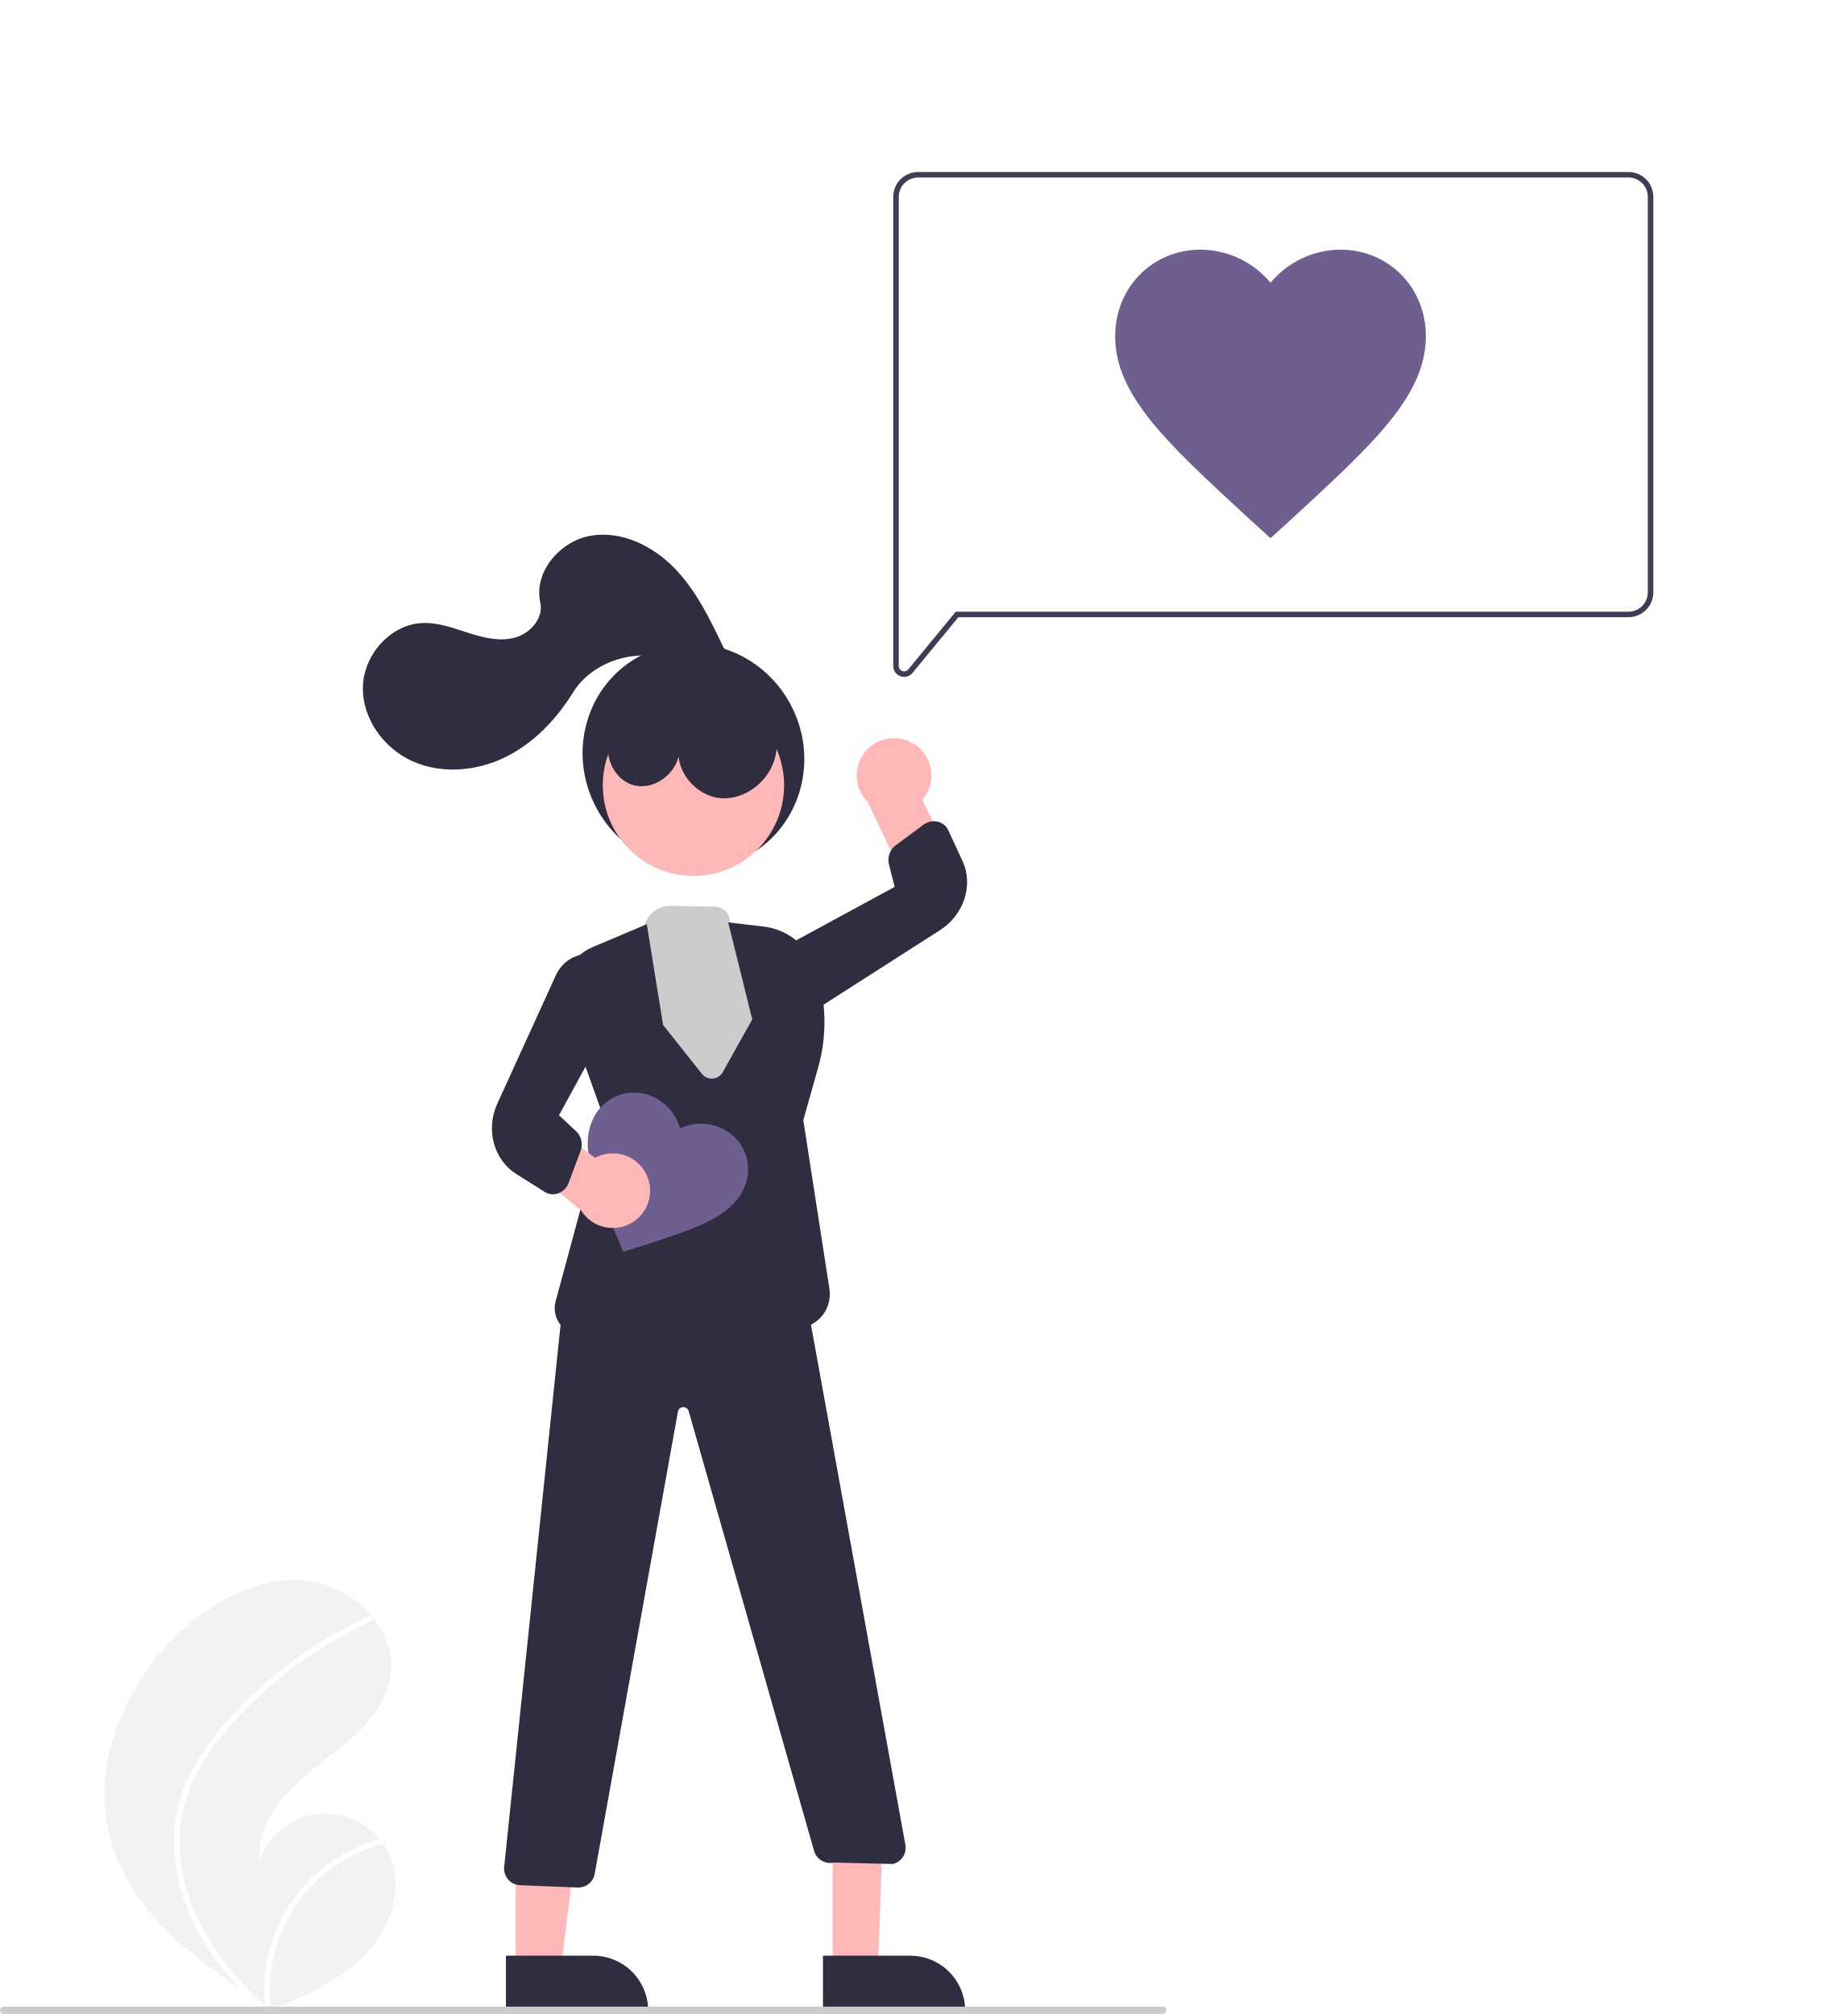
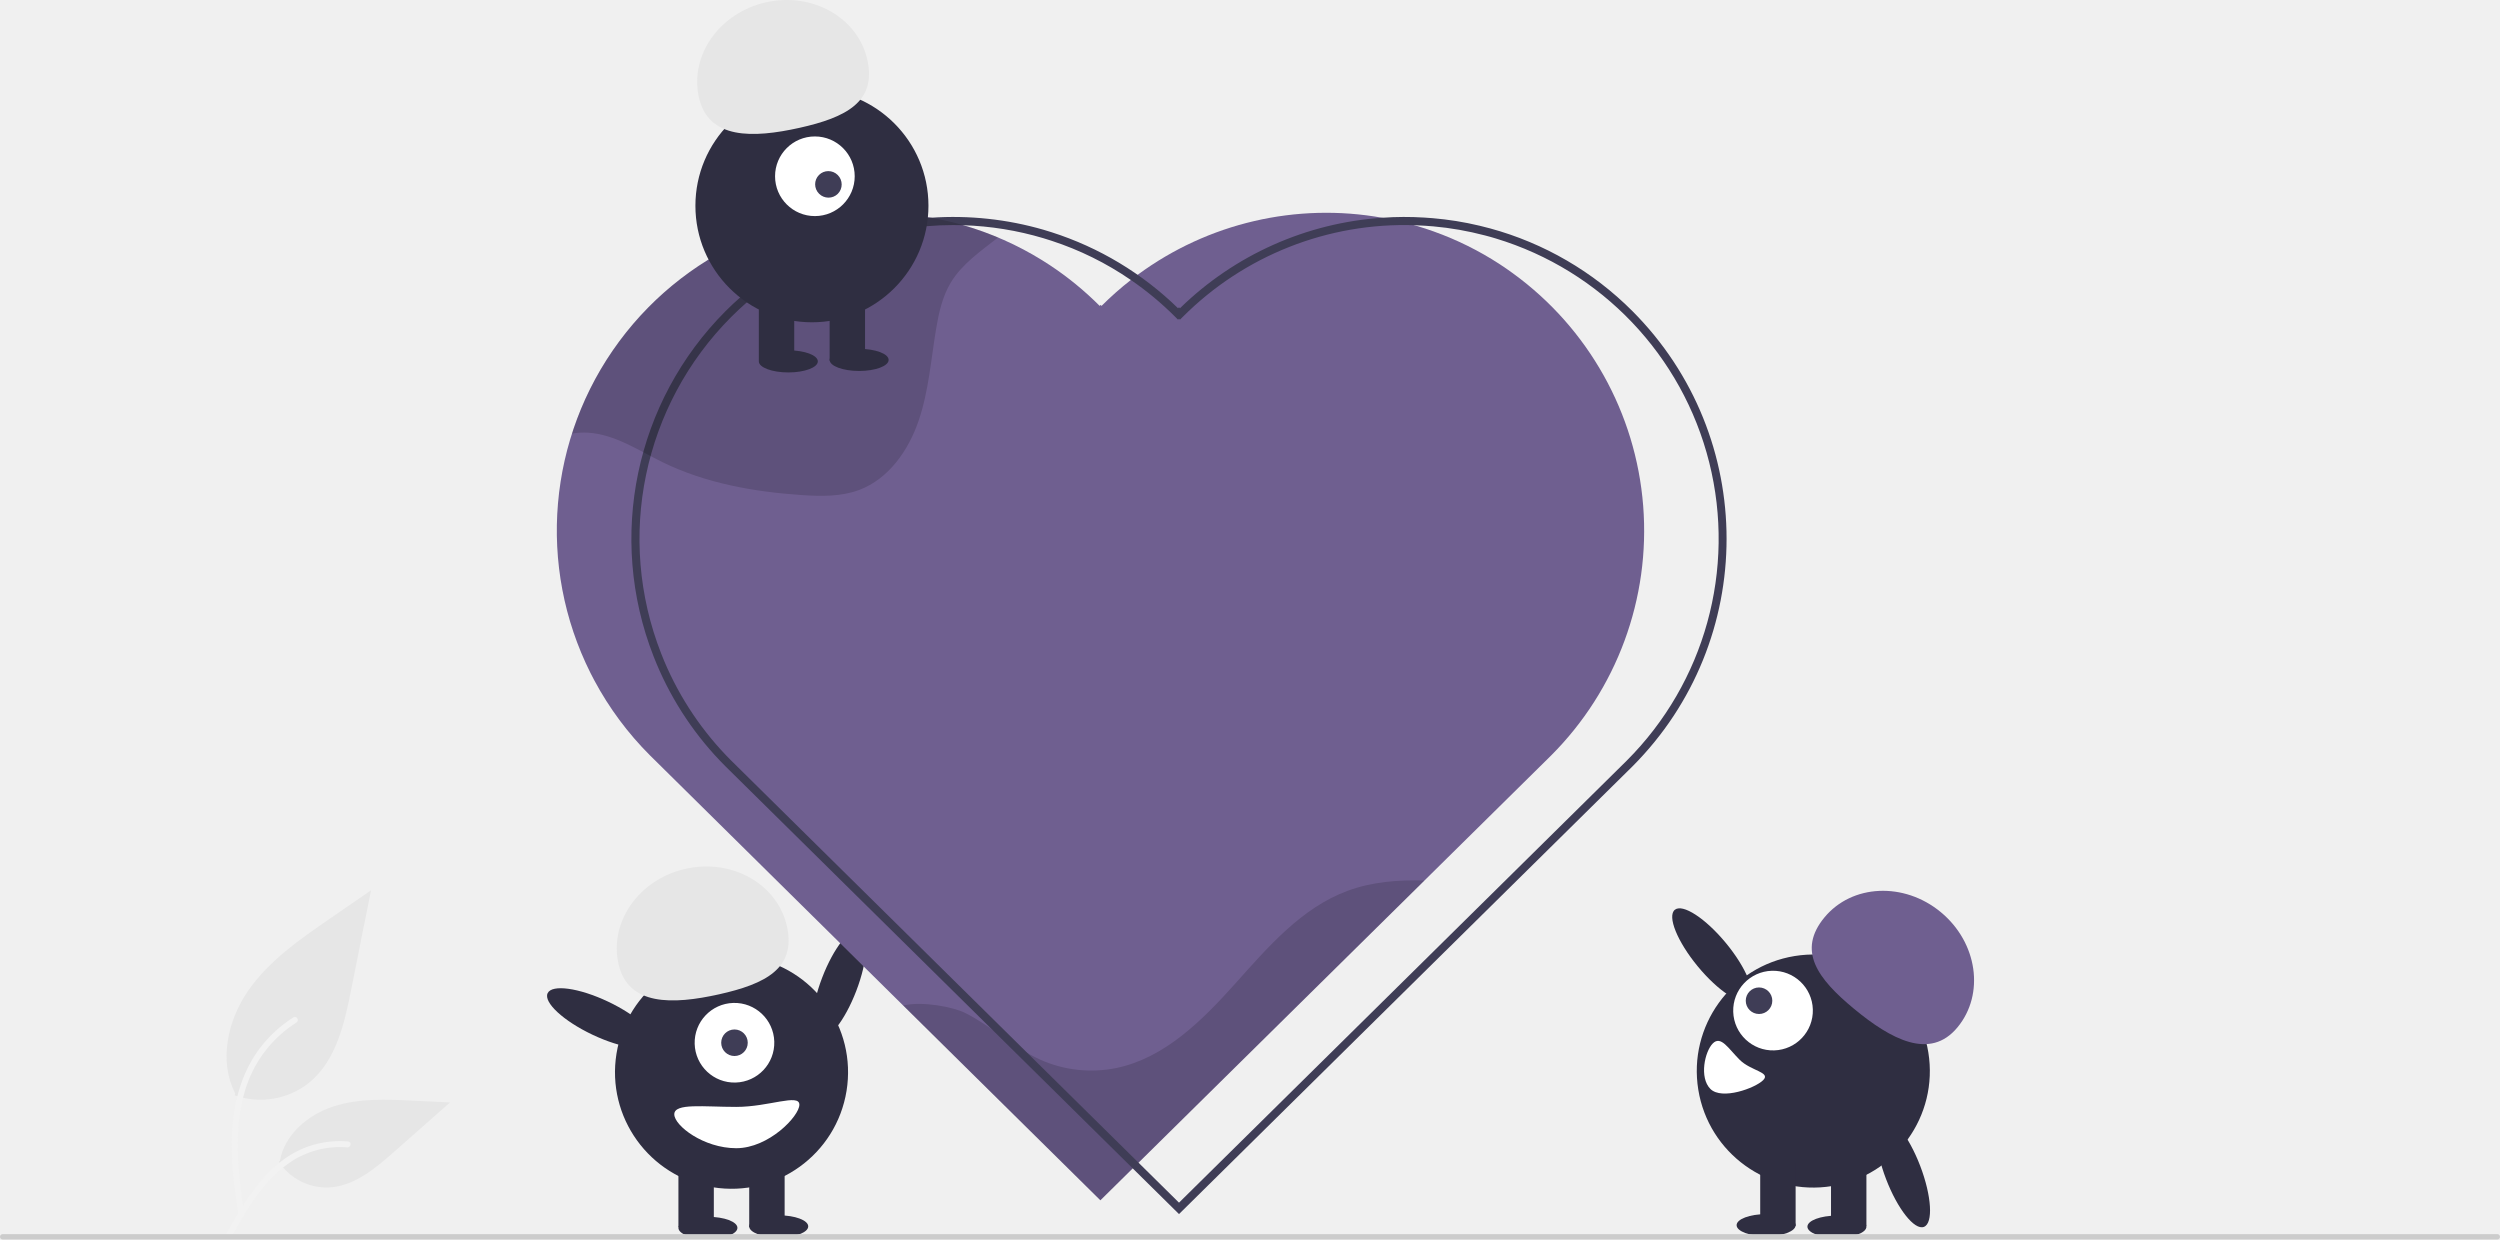
- <svg xmlns="http://www.w3.org/2000/svg" width="333" height="363" viewBox="0 0 333 363" fill="none">
-   <g clip-path="url(#clip0)">
-     <rect width="344" height="363" fill="white" />
-     <path d="M20.008 331.867C23.37 343.519 33.184 351.676 43.422 358.604C44.851 359.572 46.281 360.518 47.711 361.441C47.721 361.445 47.731 361.454 47.741 361.458C47.809 361.502 47.879 361.547 47.943 361.591C48.238 361.781 48.533 361.972 48.826 362.16L48.665 362.232C48.665 362.232 48.507 362.316 48.68 362.245C48.731 362.224 48.785 362.204 48.837 362.183C54.784 359.786 60.837 357.212 65.395 352.722C70.123 348.059 72.886 340.746 70.326 334.62C69.989 333.817 69.564 333.055 69.058 332.347C68.851 332.05 68.627 331.766 68.394 331.487C66.982 329.764 65.136 328.449 63.047 327.676C60.957 326.903 58.699 326.7 56.505 327.087C54.311 327.475 52.259 328.44 50.562 329.883C48.865 331.326 47.583 333.194 46.848 335.296C46.096 328.298 51.87 322.436 57.427 318.111C62.986 313.788 69.304 309.081 70.379 302.122C70.979 298.25 69.631 294.497 67.177 291.485C67.101 291.394 67.025 291.302 66.947 291.213C63.959 287.705 59.757 285.452 55.179 284.905C46.654 284.019 38.374 288.529 32.181 294.451C22.213 303.981 16.187 318.618 20.008 331.867Z" fill="#F2F2F2" />
-     <path d="M36.032 316.626C34.396 319.169 33.14 321.938 32.303 324.844C31.596 327.441 31.281 330.129 31.369 332.819C31.597 338.355 33.152 343.756 35.904 348.566C37.977 352.215 40.502 355.588 43.422 358.604C44.851 359.572 46.281 360.517 47.711 361.44C47.721 361.445 47.731 361.454 47.741 361.458C47.809 361.502 47.879 361.547 47.943 361.591C48.238 361.781 48.533 361.971 48.826 362.159C48.826 362.159 48.507 362.316 48.68 362.245C48.731 362.224 48.785 362.204 48.837 362.183C48.303 357.816 48.826 353.384 50.359 349.26C51.893 345.137 54.394 341.44 57.651 338.481C60.917 335.566 64.825 333.465 69.058 332.347C68.851 332.05 68.627 331.765 68.394 331.487C66.759 331.945 65.168 332.546 63.639 333.285C58.175 335.907 53.7 340.218 50.877 345.58C48.345 350.448 47.255 355.938 47.736 361.404C47.491 361.182 47.247 360.956 47.009 360.732C42.49 356.522 38.476 351.689 35.759 346.111C33.402 341.388 32.244 336.158 32.386 330.882C32.608 325.129 34.902 319.8 38.223 315.161C41.863 310.212 46.163 305.783 51.004 301.998C55.882 298.093 61.221 294.8 66.9 292.191C67.028 292.132 67.128 292.025 67.18 291.894C67.231 291.762 67.23 291.616 67.177 291.485C67.139 291.368 67.056 291.27 66.947 291.213C66.89 291.189 66.829 291.177 66.768 291.18C66.707 291.183 66.647 291.199 66.592 291.228C65.891 291.551 65.195 291.878 64.504 292.219C58.751 295.06 53.374 298.605 48.495 302.771C43.783 306.786 39.347 311.373 36.032 316.626Z" fill="white" />
-     <path d="M134.81 154.24C144.42 148.991 147.814 136.697 142.39 126.782C136.966 116.867 124.778 113.085 115.168 118.334C105.557 123.584 102.164 135.878 107.588 145.793C113.012 155.708 125.199 159.49 134.81 154.24Z" fill="#2F2E41" />
-     <path d="M124.989 157.873C134.013 157.873 141.329 150.562 141.329 141.544C141.329 132.526 134.013 125.215 124.989 125.215C115.964 125.215 108.648 132.526 108.648 141.544C108.648 150.562 115.964 157.873 124.989 157.873Z" fill="#FFB8B8" />
-     <path d="M116.227 166.521L114.126 172.461L117.217 190.337L129.955 200.914L140.07 185.283L135.2 170.495L131.547 166.377C131.583 166.007 131.542 165.633 131.426 165.28C131.311 164.926 131.123 164.6 130.876 164.322C130.629 164.045 130.326 163.821 129.988 163.665C129.65 163.51 129.284 163.426 128.911 163.419L120.934 163.263C119.906 163.243 118.899 163.547 118.054 164.132C117.209 164.717 116.57 165.553 116.227 166.521Z" fill="#CCCCCC" />
-     <path d="M150.078 354.821L158.235 354.819L159.361 323.381L150.076 323.382L150.078 354.821Z" fill="#FFB8B8" />
-     <path d="M173.966 362.387L148.331 362.389L148.33 352.492L164.061 352.49C166.688 352.49 169.207 353.533 171.065 355.388C172.922 357.244 173.966 359.762 173.966 362.387L173.966 362.387Z" fill="#2F2E41" />
-     <path d="M92.939 354.821L101.096 354.819L104.975 323.381L92.937 323.382L92.939 354.821Z" fill="#FFB8B8" />
-     <path d="M116.827 362.387L91.192 362.389L91.191 352.492L106.922 352.49C109.549 352.49 112.068 353.533 113.926 355.388C115.783 357.244 116.827 359.762 116.827 362.387L116.827 362.387Z" fill="#2F2E41" />
-     <path d="M164.657 134.035C165.494 134.541 166.21 135.224 166.754 136.036C167.298 136.848 167.657 137.77 167.806 138.736C167.956 139.702 167.891 140.689 167.617 141.627C167.344 142.565 166.867 143.432 166.222 144.167L172.968 157.876L165.631 164.005L156.376 144.511C155.213 143.345 154.518 141.795 154.423 140.152C154.328 138.509 154.84 136.888 155.86 135.597C156.881 134.306 158.34 133.434 159.962 133.146C161.583 132.858 163.254 133.174 164.657 134.035H164.657Z" fill="#FFB8B8" />
-     <path d="M116.025 241.388C112.049 241.337 108.08 241.044 104.139 240.512C103.464 240.427 102.816 240.199 102.238 239.842C101.659 239.485 101.164 239.009 100.785 238.445C100.407 237.881 100.154 237.242 100.043 236.572C99.933 235.902 99.968 235.216 100.145 234.56L108.974 201.89L101.864 181.955C101.098 179.802 101.184 177.438 102.104 175.347C103.024 173.255 104.709 171.594 106.815 170.702L116.582 166.576L119.517 184.735L126.511 193.547C126.743 193.839 127.044 194.07 127.387 194.219C127.73 194.368 128.104 194.43 128.476 194.399C128.849 194.369 129.208 194.248 129.523 194.046C129.837 193.844 130.097 193.568 130.279 193.241L135.59 183.729L131.251 166.249L137.719 167.013C139.807 167.267 141.782 168.102 143.419 169.422C145.055 170.743 146.287 172.496 146.975 174.483C148.963 180.259 149.136 186.504 147.472 192.382L144.792 201.897L149.498 232.294C149.627 233.123 149.586 233.968 149.378 234.78C149.17 235.592 148.799 236.354 148.288 237.018C147.776 237.683 147.135 238.237 146.404 238.647C145.672 239.056 144.865 239.313 144.03 239.402C141.023 239.748 137.995 239.875 134.969 239.781C132.224 239.664 130.295 237.991 129.393 234.943C129.344 234.764 129.238 234.607 129.091 234.494C128.944 234.382 128.764 234.32 128.579 234.319C128.394 234.318 128.213 234.378 128.065 234.489C127.917 234.6 127.809 234.756 127.758 234.934C127.508 235.819 127.233 236.805 126.934 237.892C126.206 240.529 121.653 241.388 116.025 241.388Z" fill="#2F2E41" />
-     <path d="M144.405 182.417C143.594 182.419 142.791 182.261 142.042 181.951C141.162 181.586 140.385 181.012 139.78 180.277C139.174 179.542 138.759 178.67 138.57 177.737C138.285 176.257 138.483 174.725 139.136 173.367C139.789 172.009 140.861 170.896 142.195 170.193L161.254 159.852L160.211 155.734C160.067 155.102 160.111 154.442 160.339 153.835C160.567 153.228 160.968 152.702 161.492 152.321L166.406 148.673C166.78 148.386 167.213 148.187 167.673 148.09C168.133 147.993 168.61 148 169.067 148.111C169.47 148.212 169.846 148.402 170.166 148.667C170.486 148.932 170.742 149.266 170.917 149.643L173.47 155.151C175.49 159.51 173.763 164.877 169.452 167.637L148.076 181.32C146.982 182.029 145.708 182.409 144.405 182.417Z" fill="#2F2E41" />
-     <path d="M104.251 340.206C104.185 340.206 104.118 340.203 104.051 340.199L93.666 339.782C93.264 339.757 92.87 339.651 92.51 339.47C92.149 339.289 91.829 339.037 91.568 338.729C91.307 338.421 91.111 338.064 90.992 337.679C90.873 337.294 90.833 336.888 90.875 336.487L101.415 235.159L129.076 225.107L145.365 234.319L163.186 332.501C163.326 333.253 163.173 334.029 162.758 334.671C162.343 335.313 161.699 335.773 160.956 335.955L160.913 335.966L150.282 335.705C149.549 335.87 148.781 335.756 148.129 335.383C147.477 335.01 146.988 334.407 146.759 333.692L124.119 254.302C124.051 254.094 123.917 253.915 123.738 253.791C123.558 253.667 123.343 253.606 123.125 253.616C122.907 253.626 122.698 253.707 122.531 253.847C122.363 253.987 122.246 254.178 122.198 254.391L107.168 337.863C107.022 338.527 106.654 339.122 106.123 339.548C105.592 339.974 104.932 340.206 104.251 340.206Z" fill="#2F2E41" />
-     <path d="M110.717 131.236C108.117 134.636 110.096 140.425 114.234 141.526C118.372 142.628 122.969 138.589 122.407 134.347C121.514 138.798 125.326 143.456 129.851 143.851C134.377 144.247 138.777 140.704 139.767 136.274C140.757 131.843 138.548 127.003 134.786 124.458C131.024 121.912 125.987 121.582 121.731 123.169C117.386 124.793 113.574 127.584 110.717 131.236Z" fill="#2F2E41" />
-     <path d="M130.415 116.72C127.995 111.644 125.508 106.47 121.595 102.429C117.683 98.387 112.024 95.604 106.478 96.557C100.933 97.51 96.157 103.103 97.386 108.59C98.01 111.377 95.621 114.139 92.868 114.907C90.115 115.675 87.181 114.957 84.46 114.084C81.738 113.212 78.981 112.17 76.126 112.293C70.4 112.539 65.613 117.955 65.412 123.678C65.211 129.402 69.107 134.85 74.334 137.198C79.561 139.546 85.814 139.019 90.97 136.519C96.126 134.019 100.249 129.708 103.263 124.837C107.718 117.64 118.912 115.865 125.378 121.33C126.07 121.874 126.942 122.136 127.819 122.066C128.697 121.996 129.516 121.598 130.113 120.951C131.256 119.618 131.09 117.369 130.415 116.72Z" fill="#2F2E41" />
-     <path d="M229 97L224.939 93.315C210.52 79.997 201 71.353 201 60.586C201 51.801 207.72 45 216.4 45C218.804 45.013 221.176 45.552 223.352 46.58C225.527 47.607 227.455 49.099 229 50.951C230.545 49.099 232.473 47.607 234.648 46.58C236.824 45.552 239.196 45.013 241.6 45C250.28 45 257 51.801 257 60.586C257 71.354 247.48 79.998 233.061 93.315L229 97Z" fill="#6F5F90" />
-     <path d="M162.301 121.883C161.919 121.751 161.587 121.503 161.354 121.174C161.121 120.844 160.997 120.451 161 120.048V35.458C161.001 34.276 161.474 33.143 162.315 32.307C163.155 31.471 164.295 31.001 165.484 31H293.516C294.705 31.001 295.845 31.471 296.685 32.307C297.526 33.143 297.999 34.276 298 35.458V106.784C297.999 107.965 297.526 109.098 296.685 109.934C295.845 110.77 294.705 111.24 293.516 111.241H172.74L164.477 121.282C164.295 121.506 164.066 121.687 163.805 121.811C163.545 121.935 163.26 122 162.971 122C162.742 122 162.516 121.96 162.301 121.883ZM165.484 31.991C164.559 31.992 163.673 32.357 163.019 33.007C162.365 33.657 161.997 34.539 161.996 35.458V120.048C161.996 120.246 162.058 120.439 162.172 120.6C162.287 120.762 162.449 120.884 162.636 120.951C162.823 121.017 163.026 121.024 163.218 120.971C163.41 120.918 163.58 120.808 163.706 120.655L172.267 110.251H293.516C294.441 110.25 295.327 109.884 295.981 109.234C296.635 108.584 297.003 107.703 297.004 106.784V35.458C297.003 34.539 296.635 33.657 295.981 33.007C295.327 32.357 294.441 31.992 293.516 31.991H165.484Z" fill="#3F3D56" />
-     <path d="M112.357 225.614L111.201 222.93C107.15 213.288 104.442 206.993 106.83 201.797C107.697 199.821 109.314 198.269 111.325 197.484C113.336 196.699 115.577 196.745 117.554 197.611C117.627 197.642 117.698 197.675 117.769 197.709C118.934 198.251 119.967 199.04 120.796 200.021C121.625 201.002 122.231 202.152 122.571 203.39C123.732 202.841 125 202.551 126.285 202.54C127.57 202.529 128.842 202.798 130.012 203.328C130.989 203.762 131.87 204.385 132.606 205.16C133.342 205.935 133.918 206.847 134.301 207.845C134.684 208.842 134.866 209.905 134.838 210.973C134.81 212.041 134.571 213.093 134.136 214.069C134.104 214.141 134.071 214.212 134.037 214.283C131.649 219.48 125.106 221.529 115.147 224.741L112.357 225.614Z" fill="#6F5F90" />
-     <path d="M116.809 212.431C116.498 211.504 115.987 210.657 115.313 209.949C114.639 209.241 113.817 208.689 112.907 208.333C111.996 207.976 111.018 207.824 110.042 207.886C109.066 207.948 108.115 208.223 107.257 208.692L95.299 199.715L92.412 207.927L104.771 218.218C105.654 219.606 107.017 220.623 108.601 221.074C110.184 221.526 111.878 221.381 113.362 220.668C114.846 219.954 116.017 218.722 116.652 217.204C117.287 215.685 117.343 213.987 116.809 212.431H116.809Z" fill="#FFB8B8" />
-     <path d="M99.663 215.262C99.136 215.262 98.62 215.113 98.175 214.831L93.04 211.587C88.977 209.022 87.513 203.576 89.636 198.921L100.164 175.837C100.586 174.87 101.237 174.019 102.06 173.357C102.883 172.695 103.854 172.242 104.89 172.037C105.827 171.865 106.792 171.927 107.7 172.216C108.607 172.505 109.43 173.012 110.095 173.694C111.137 174.782 111.803 176.177 111.992 177.672C112.181 179.167 111.884 180.683 111.146 181.996L100.749 201.015L103.861 203.91C104.326 204.362 104.647 204.941 104.785 205.574C104.923 206.207 104.872 206.867 104.639 207.471L102.491 213.2C102.332 213.643 102.077 214.045 101.743 214.376C101.409 214.707 101.005 214.96 100.56 215.115C100.271 215.212 99.968 215.262 99.663 215.262Z" fill="#2F2E41" />
-     <path d="M209.573 363H0.665C0.489 363 0.32 362.93 0.195 362.805C0.07 362.681 0 362.512 0 362.335C0 362.159 0.07 361.99 0.195 361.865C0.32 361.74 0.489 361.67 0.665 361.67H209.573C209.75 361.67 209.919 361.74 210.043 361.865C210.168 361.99 210.238 362.159 210.238 362.335C210.238 362.512 210.168 362.681 210.043 362.805C209.919 362.93 209.75 363 209.573 363Z" fill="#CCCCCC" />
-   </g>
-   <defs>
-     <clipPath id="clip0">
-       <rect width="344" height="363" fill="white" />
-     </clipPath>
-   </defs>
+ <svg xmlns="http://www.w3.org/2000/svg" data-name="Layer 1" width="924" height="458.127" viewBox="0 0 924 458.127">
+   <ellipse cx="448.178" cy="584.715" rx="21.534" ry="6.76" transform="translate(-396.0122 573.659) rotate(-69.08217)" fill="#2f2e41" />
+   <circle cx="408.371" cy="617.237" r="43.067" transform="translate(-404.3092 700.5281) rotate(-80.78252)" fill="#2f2e41" />
+   <rect x="250.746" y="430.1" width="13.084" height="23.442" fill="#2f2e41" />
+   <rect x="276.913" y="430.1" width="13.084" height="23.442" fill="#2f2e41" />
+   <ellipse cx="261.649" cy="453.814" rx="10.903" ry="4.089" fill="#2f2e41" />
+   <ellipse cx="287.816" cy="453.269" rx="10.903" ry="4.089" fill="#2f2e41" />
+   <circle cx="409.462" cy="606.333" r="14.719" transform="translate(-155.6336 -208.6472) rotate(-1.68323)" fill="#fff" />
+   <circle cx="271.462" cy="385.397" r="4.906" fill="#3f3d56" />
+   <path d="M366.595,577.185c-3.477-15.574,7.639-31.31,24.829-35.149s33.944,5.675,37.422,21.249-7.915,21.318-25.105,25.156S370.072,592.759,366.595,577.185Z" transform="translate(-138 -220.9363)" fill="#e6e6e6" />
+   <ellipse cx="359.863" cy="597.253" rx="6.76" ry="21.534" transform="translate(-471.9837 445.5228) rotate(-64.62574)" fill="#2f2e41" />
+   <path d="M387.217,632.774c0,4.215,10.853,12.539,22.897,12.539s23.335-11.867,23.335-16.082-11.292.818-23.335.818S387.217,628.558,387.217,632.774Z" transform="translate(-138 -220.9363)" fill="#fff" />
+   <path d="M711.26,500.2,664.48,546.37,558.76,650.69l-2.14,2.11L544.7,664.56,519.71,639.87l-2.2-2.17-45.69-45.13h-.01L457.17,578.1l-8.65-8.55-25.76-25.44-3.479-3.44-41.06-40.56a117.658,117.658,0,0,1-20.52-27.63c-.5-.91-.97-1.83-1.43-2.75A117.507,117.507,0,0,1,480.98,301.2h.01c.38.06.75.12,1.13.2a113.605,113.605,0,0,1,11.91,2.77A117.093,117.093,0,0,1,523.15,317.1q1.425.885,2.82,1.8a118.172,118.172,0,0,1,18.47,15.09l.35-.35.35.35a118.542,118.542,0,0,1,10.83-9.58c.83-.65,1.67-1.29,2.51-1.91a117.449,117.449,0,0,1,90.51-21.06,111.921,111.921,0,0,1,11.92,2.78q1.965.555,3.9,1.2c1.04.34,2.08.69,3.11,1.07a116.425,116.425,0,0,1,24.39,12.1q2.505,1.635,4.94,3.42A117.547,117.547,0,0,1,711.26,500.2Z" transform="translate(-138 -220.9363)" fill="#6f5f90" />
+   <path d="M664.48,546.37,558.76,650.69l-2.14,2.11L544.7,664.56,519.71,639.87l-2.2-2.17-45.69-45.13c7.34-1.71,18.62.64,22.75,2.68,9.79,4.83,17.84,12.76,27.78,17.28A46.138,46.138,0,0,0,550.68,615.66c17.82-3.74,31.61-17.52,43.77-31.08,12.16-13.57,24.59-28.13,41.68-34.42C645.14,546.84,654.82,546.09,664.48,546.37Z" transform="translate(-138 -220.9363)" opacity="0.15" />
+   <path d="M741.34,335.92a118.157,118.157,0,0,0-52.53-30.55c-1.32-.37-2.63-.7-3.96-1.01A116.831,116.831,0,0,0,667.46,301.57c-1.02-.1-2.04-.17-3.07-.22a115.155,115.155,0,0,0-15.43.06,118.397,118.397,0,0,0-74.84,33.45l-.36-.36-.36.36a118.614,118.614,0,0,0-46.7-28.08c-.99-.32-1.99-.63-2.99-.92a119.673,119.673,0,0,0-41.62-4.45c-.39.02-.78.05-1.16.09a118.306,118.306,0,0,0-69.4,29.4c-1.82,1.6-3.61,3.28-5.35,5.02A119.143,119.143,0,0,0,379.54,463.47c.35.94.73,1.87,1.13,2.8a118.153,118.153,0,0,0,25.51,37.95l38.92,38.42,3.06,3.03,84.22,83.13,2.17,2.15,22.12,21.84,17.09,16.87L741.34,504.21A119.129,119.129,0,0,0,741.34,335.92ZM739.23,502.08,573.76,665.44l-14.95-14.76-21.65-21.37-2.17-2.14-82.58-81.53-3.01-2.97L408.3,502.09A115.193,115.193,0,0,1,383.54,465.37c-.4-.93-.78-1.86-1.13-2.79A116.134,116.134,0,0,1,408.3,338.04q2.791-2.79,5.71-5.34H414.02a115.381,115.381,0,0,1,66.48-28.16q4.905-.42,9.82-.42c1.23,0,2.45.02,3.68.06a116.099,116.099,0,0,1,29.65,4.8c.99.29,1.98.6,2.96.93a114.156,114.156,0,0,1,29.33,14.49,115.614,115.614,0,0,1,16.41,13.64l1.06,1.06.35-.35.35.35,1.06-1.06a115.674,115.674,0,0,1,85.71-33.86c1.27.04,2.54.1,3.81.19,1.02.06,2.04.13,3.05.23a115.123,115.123,0,0,1,19.09,3.35c1.34.34,2.67.71,3.99,1.12A115.959,115.959,0,0,1,739.23,502.08Z" transform="translate(-138 -220.9363)" fill="#3f3d56" />
+   <path d="M506.88,308.71c-6.42,5.07-13.31,9.75-17.48,16.68-3.07,5.12-4.4,11.07-5.39,16.95-1.92,11.44-2.74,23.16-6.5,34.13-3.75,10.97-11.07,21.45-21.92,25.54-6.73,2.53-14.15,2.39-21.32,1.9-17.69-1.2-35.5-4.37-51.42-12.16-8.9-4.36-17.53-10.24-27.42-10.89a25.395,25.395,0,0,0-6.02.33A117.494,117.494,0,0,1,480.98,301.2h.01c.38.06.75.12,1.13.2a113.605,113.605,0,0,1,11.91,2.77A117.482,117.482,0,0,1,506.88,308.71Z" transform="translate(-138 -220.9363)" opacity="0.15" />
+   <path d="M224.764,625.77a28.748,28.748,0,0,0,27.761-4.89c9.723-8.161,12.772-21.606,15.252-34.056L275.114,550l-15.36,10.577c-11.046,7.606-22.342,15.456-29.99,26.473s-10.987,26.056-4.842,37.977Z" transform="translate(-138 -220.9363)" fill="#e6e6e6" />
+   <path d="M226.077,670.352c-1.555-11.324-3.153-22.794-2.063-34.24.969-10.165,4.07-20.093,10.383-28.234a46.968,46.968,0,0,1,12.05-10.92c1.205-.761,2.314,1.149,1.114,1.906a44.651,44.651,0,0,0-17.662,21.31c-3.845,9.78-4.463,20.442-3.8,30.831.401,6.283,1.25,12.525,2.106,18.759a1.144,1.144,0,0,1-.771,1.358,1.111,1.111,0,0,1-1.358-.771Z" transform="translate(-138 -220.9363)" fill="#f2f2f2" />
+   <path d="M241.052,650.314a21.162,21.162,0,0,0,18.439,9.517c9.334-.443,17.116-6.958,24.121-13.143l20.719-18.294L290.618,627.738c-9.861-.472-19.977-.912-29.37,2.129s-18.055,10.36-19.773,20.082Z" transform="translate(-138 -220.9363)" fill="#e6e6e6" />
+   <path d="M221.683,676.862c7.483-13.241,16.162-27.956,31.671-32.659a35.342,35.342,0,0,1,13.321-1.375c1.414.122,1.061,2.302-.351,2.18a32.833,32.833,0,0,0-21.259,5.624c-5.994,4.08-10.661,9.753-14.612,15.768-2.42,3.685-4.587,7.525-6.755,11.361-.693,1.226-2.718.341-2.017-.899Z" transform="translate(-138 -220.9363)" fill="#f2f2f2" />
+   <circle cx="300.091" cy="76.051" r="43.067" fill="#2f2e41" />
+   <rect x="280.465" y="109.85" width="13.084" height="23.442" fill="#2f2e41" />
+   <rect x="306.632" y="109.85" width="13.084" height="23.442" fill="#2f2e41" />
+   <ellipse cx="291.368" cy="133.565" rx="10.903" ry="4.089" fill="#2f2e41" />
+   <ellipse cx="317.536" cy="133.02" rx="10.903" ry="4.089" fill="#2f2e41" />
+   <circle cx="301.181" cy="65.148" r="14.719" fill="#fff" />
+   <ellipse cx="444.181" cy="289.084" rx="4.886" ry="4.921" transform="translate(-212.3404 177.7006) rotate(-44.98705)" fill="#3f3d56" />
+   <path d="M396.314,256.936c-3.477-15.574,7.639-31.31,24.829-35.149s33.944,5.675,37.422,21.249-7.915,21.318-25.105,25.156S399.791,272.51,396.314,256.936Z" transform="translate(-138 -220.9363)" fill="#e6e6e6" />
+   <ellipse cx="770.709" cy="573.814" rx="6.76" ry="21.534" transform="translate(-326.9695 400.5432) rotate(-39.51212)" fill="#2f2e41" />
+   <circle cx="808.201" cy="616.798" r="43.067" transform="translate(-226.3641 -83.51221) rotate(-9.21748)" fill="#2f2e41" />
+   <rect x="676.743" y="429.661" width="13.084" height="23.442" fill="#2f2e41" />
+   <rect x="650.576" y="429.661" width="13.084" height="23.442" fill="#2f2e41" />
+   <ellipse cx="678.924" cy="453.375" rx="10.903" ry="4.089" fill="#2f2e41" />
+   <ellipse cx="652.756" cy="452.83" rx="10.903" ry="4.089" fill="#2f2e41" />
+   <path d="M823.28,593.819c-13.578-11.219-21.124-21.507-10.96-33.808s29.411-13.178,42.989-1.959,16.344,30.287,6.18,42.588S836.857,605.039,823.28,593.819Z" transform="translate(-138 -220.9363)" fill="#6f5f90" />
+   <circle cx="793.311" cy="594.45" r="14.719" transform="translate(-155.1189 -197.3773) rotate(-1.68323)" fill="#fff" />
+   <circle cx="650.138" cy="369.868" r="4.906" fill="#3f3d56" />
+   <path d="M771.063,606.572c-2.981,2.981-5.088,12.644-.895,16.837s16.515-.268,19.495-3.248-4.509-3.353-8.702-7.545S774.043,603.592,771.063,606.572Z" transform="translate(-138 -220.9363)" fill="#fff" />
+   <ellipse cx="841.394" cy="654.275" rx="6.76" ry="21.534" transform="translate(-316.1416 122.5862) rotate(-20.9178)" fill="#2f2e41" />
+   <path d="M1061,679.064H139a1,1,0,0,1,0-2h922a1,1,0,0,1,0,2Z" transform="translate(-138 -220.9363)" fill="#ccc" />
</svg>
